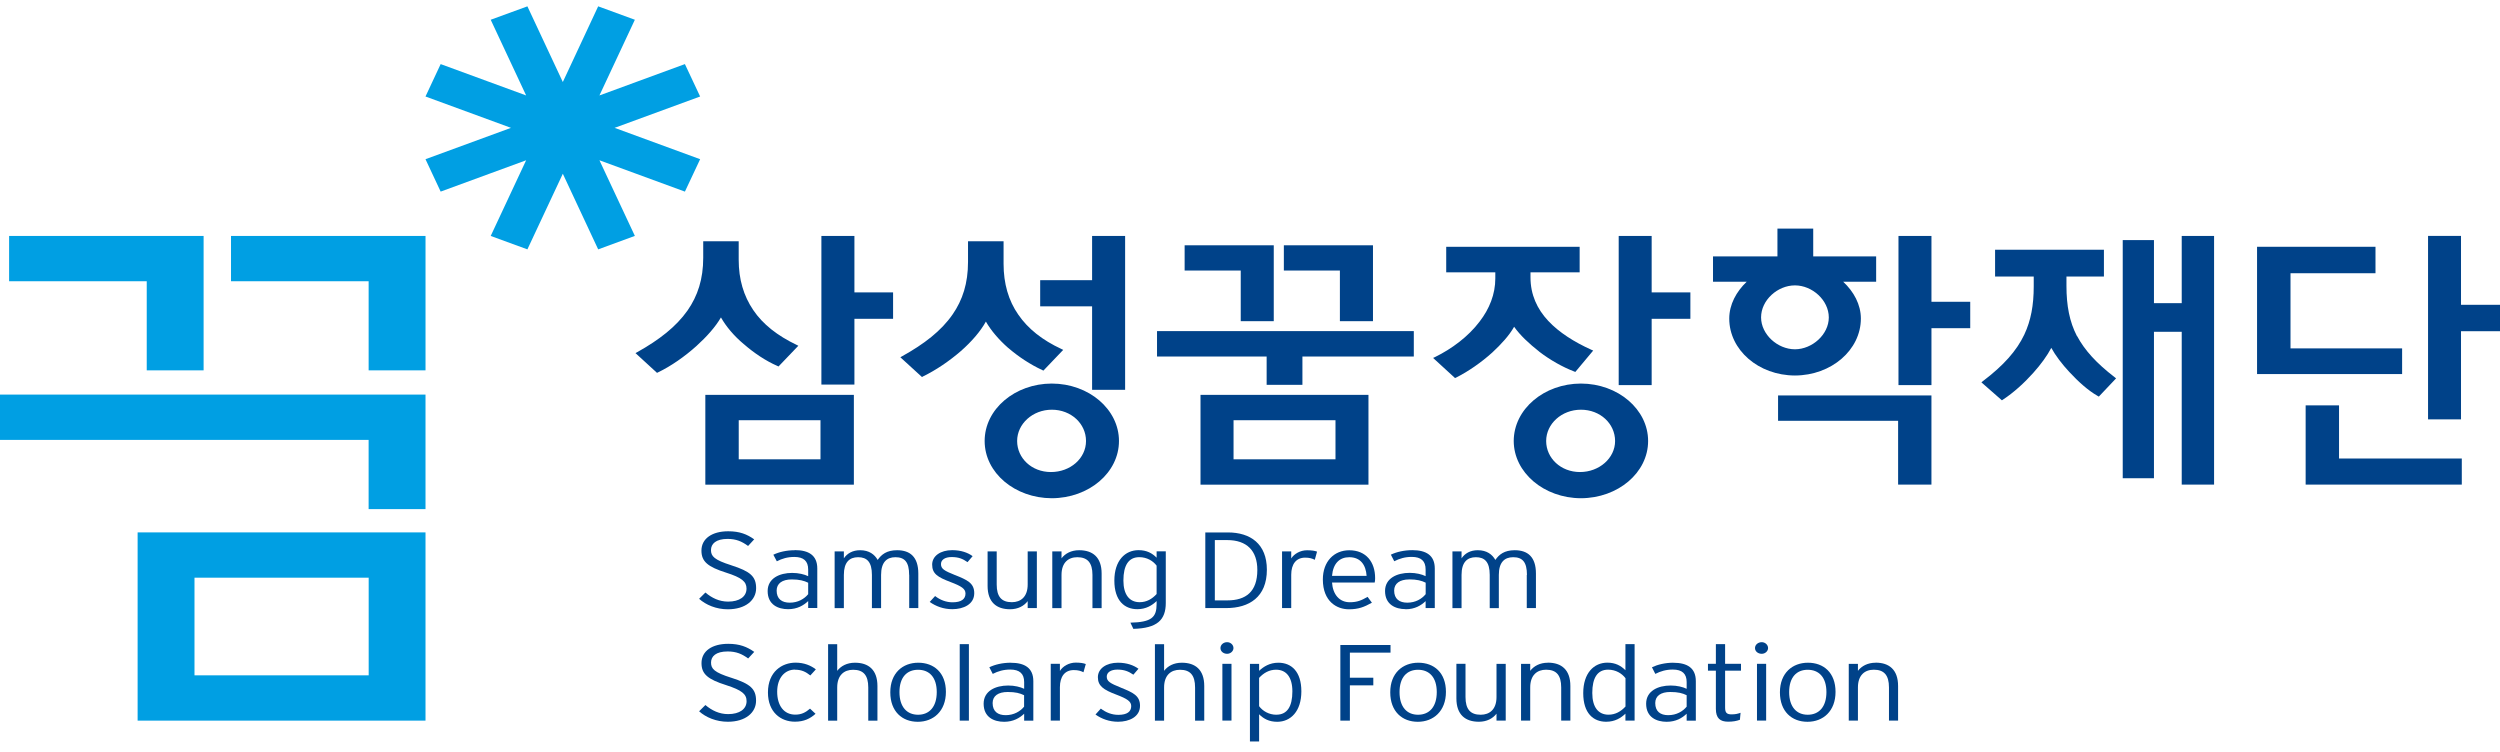
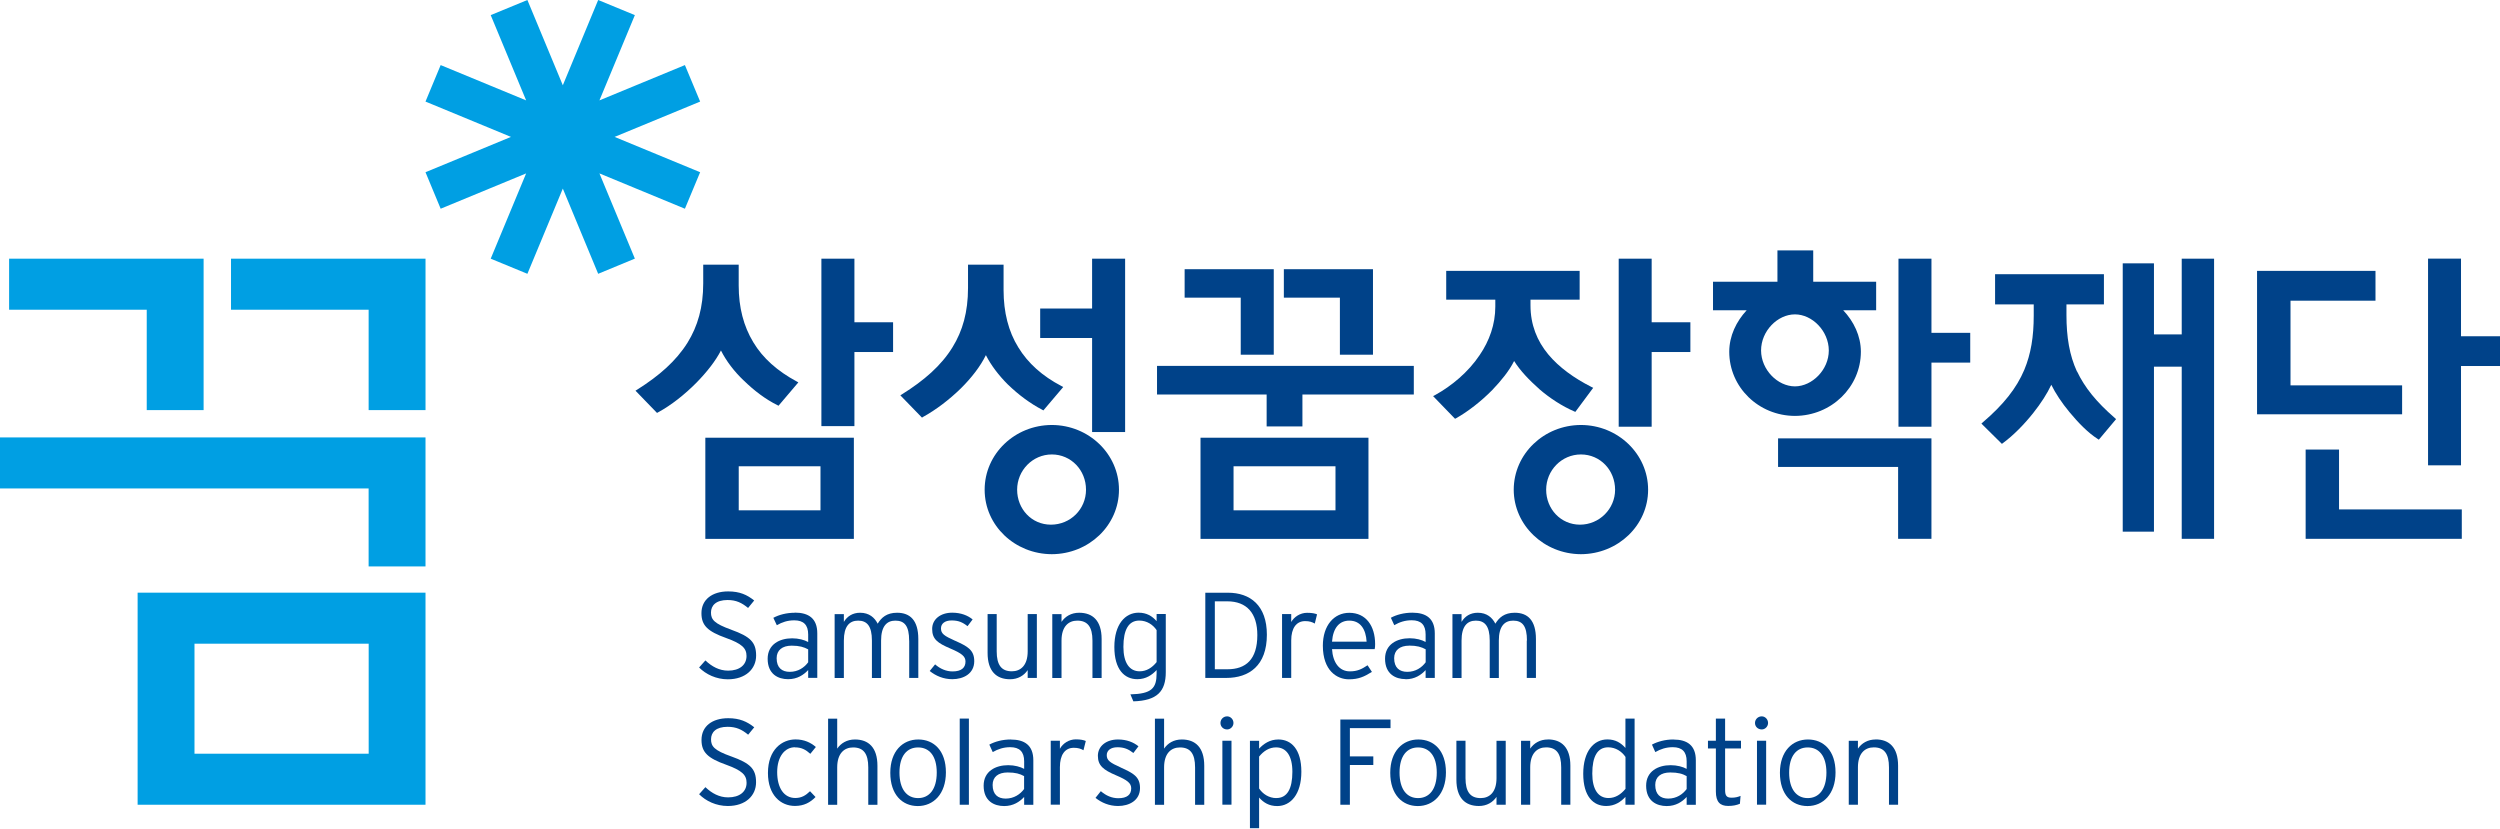
- <svg xmlns="http://www.w3.org/2000/svg" width="163" height="49" viewBox="0 0 163 49" fill="none">
-   <path d="M47.681 36.856C46.567 36.503 46.356 36.268 46.356 35.864C46.356 35.459 46.676 35.137 47.438 35.137C47.997 35.137 48.368 35.3 48.775 35.597L49.173 35.165C48.705 34.833 48.228 34.639 47.477 34.639C46.438 34.639 45.734 35.11 45.734 35.898C45.734 36.611 46.141 36.956 47.345 37.337C48.364 37.662 48.673 37.921 48.673 38.378C48.673 38.9 48.212 39.225 47.474 39.225C46.899 39.225 46.414 38.99 45.992 38.633L45.582 39.042C46.02 39.436 46.696 39.726 47.454 39.726C48.615 39.726 49.299 39.125 49.299 38.353C49.299 37.582 48.919 37.254 47.685 36.859L47.681 36.856Z" fill="#004289" />
-   <path d="M51.825 35.874C51.282 35.874 50.789 35.991 50.422 36.168L50.649 36.597C50.989 36.42 51.348 36.313 51.786 36.313C52.396 36.313 52.693 36.579 52.693 37.133V37.568C52.446 37.447 52.067 37.354 51.649 37.354C50.825 37.354 50.051 37.707 50.051 38.537C50.051 39.429 50.735 39.719 51.383 39.719C51.985 39.719 52.396 39.47 52.693 39.19V39.643H53.287V37.063C53.287 36.206 52.724 35.867 51.825 35.867V35.874ZM52.693 38.741C52.439 39.048 52.032 39.294 51.493 39.294C50.981 39.294 50.637 39.055 50.637 38.506C50.637 38.042 51.004 37.779 51.618 37.779C52.126 37.779 52.419 37.862 52.693 37.994V38.744V38.741Z" fill="#004289" />
-   <path d="M59.28 37.482V39.647H59.874V37.395C59.874 36.316 59.342 35.874 58.49 35.874C57.81 35.874 57.47 36.154 57.224 36.507C57.025 36.154 56.669 35.874 56.079 35.874C55.587 35.874 55.235 36.085 55.02 36.403V35.953H54.418V39.65H55.02V37.485C55.02 36.666 55.375 36.33 55.95 36.33C56.524 36.33 56.849 36.638 56.849 37.485V39.65H57.447V37.485C57.447 36.666 57.81 36.33 58.377 36.33C58.979 36.33 59.276 36.638 59.276 37.485L59.28 37.482Z" fill="#004289" />
-   <path d="M62.27 37.496C61.563 37.212 61.352 37.091 61.352 36.776C61.352 36.507 61.602 36.32 62.044 36.32C62.485 36.32 62.759 36.424 63.083 36.652L63.415 36.261C63.099 36.029 62.653 35.87 62.083 35.87C61.321 35.87 60.777 36.251 60.777 36.811C60.777 37.402 61.125 37.627 61.965 37.945C62.704 38.225 62.95 38.395 62.95 38.699C62.95 39.059 62.681 39.27 62.106 39.27C61.692 39.27 61.301 39.121 60.969 38.862L60.617 39.246C61.016 39.529 61.516 39.719 62.09 39.719C62.813 39.719 63.521 39.405 63.521 38.675C63.521 38.014 63.06 37.81 62.266 37.492L62.27 37.496Z" fill="#004289" />
-   <path d="M67.005 38.111C67.005 38.92 66.548 39.263 65.973 39.263C65.301 39.263 64.985 38.907 64.985 38.111V35.95H64.391V38.201C64.391 39.263 64.973 39.723 65.852 39.723C66.38 39.723 66.767 39.505 67.005 39.194V39.647H67.603V35.95H67.005V38.111Z" fill="#004289" />
-   <path d="M71.826 39.647V37.395C71.826 36.33 71.243 35.874 70.36 35.874C69.837 35.874 69.446 36.092 69.211 36.403V35.953H68.609V39.65H69.211V37.485C69.211 36.676 69.661 36.33 70.239 36.33C70.907 36.33 71.228 36.69 71.228 37.485V39.65H71.826V39.647Z" fill="#004289" />
-   <path d="M73.704 40.601L73.895 41.002C75.447 40.961 76.009 40.425 76.009 39.311V35.946H75.411V36.361C75.118 36.064 74.759 35.87 74.235 35.87C73.36 35.87 72.656 36.545 72.656 37.855C72.656 39.166 73.321 39.719 74.153 39.719C74.72 39.719 75.118 39.47 75.411 39.19V39.38C75.411 40.242 75.095 40.567 73.7 40.598L73.704 40.601ZM74.305 39.263C73.645 39.263 73.246 38.779 73.246 37.849C73.246 36.856 73.586 36.327 74.282 36.327C74.778 36.327 75.181 36.572 75.411 36.88V38.73C75.118 39.055 74.751 39.263 74.305 39.263Z" fill="#004289" />
-   <path d="M82.6 37.146C82.6 35.455 81.521 34.715 80.059 34.715H78.586V39.647H79.95C81.439 39.647 82.6 38.934 82.6 37.146ZM79.207 35.213H80.012C81.294 35.213 81.978 35.905 81.978 37.164C81.978 38.582 81.228 39.145 80.028 39.145H79.207V35.213Z" fill="#004289" />
-   <path d="M84.188 36.406V35.95H83.59V39.647H84.188V37.475C84.188 36.77 84.516 36.358 85.098 36.358C85.376 36.358 85.556 36.413 85.724 36.5L85.872 35.967C85.731 35.912 85.532 35.877 85.219 35.877C84.77 35.877 84.375 36.116 84.188 36.41V36.406Z" fill="#004289" />
-   <path d="M89.447 39.294L89.165 38.914C88.782 39.138 88.497 39.266 88.009 39.266C87.329 39.266 86.903 38.765 86.848 37.98H89.63C89.65 37.893 89.658 37.817 89.658 37.693C89.658 36.638 89.064 35.877 87.973 35.877C86.981 35.877 86.25 36.607 86.25 37.779C86.25 39.235 87.18 39.726 87.946 39.726C88.575 39.726 88.943 39.578 89.447 39.297V39.294ZM87.973 36.33C88.704 36.33 89.056 36.832 89.103 37.548H86.848C86.918 36.721 87.352 36.33 87.973 36.33Z" fill="#004289" />
-   <path d="M91.649 39.723C92.247 39.723 92.657 39.474 92.95 39.194V39.647H93.548V37.067C93.548 36.209 92.986 35.87 92.087 35.87C91.543 35.87 91.051 35.988 90.684 36.164L90.906 36.593C91.25 36.417 91.606 36.31 92.044 36.31C92.657 36.31 92.95 36.576 92.95 37.129V37.565C92.704 37.444 92.329 37.35 91.911 37.35C91.082 37.35 90.305 37.703 90.305 38.533C90.305 39.425 90.993 39.716 91.645 39.716L91.649 39.723ZM91.88 37.776C92.388 37.776 92.685 37.859 92.954 37.99V38.741C92.7 39.048 92.294 39.294 91.755 39.294C91.246 39.294 90.899 39.055 90.899 38.505C90.899 38.042 91.27 37.779 91.88 37.779V37.776Z" fill="#004289" />
-   <path d="M99.545 37.482V39.647H100.143V37.395C100.143 36.316 99.612 35.874 98.76 35.874C98.084 35.874 97.74 36.154 97.497 36.507C97.298 36.154 96.942 35.874 96.352 35.874C95.856 35.874 95.508 36.085 95.293 36.403V35.953H94.699V39.65H95.293V37.485C95.293 36.666 95.653 36.33 96.227 36.33C96.802 36.33 97.13 36.638 97.13 37.485V39.65H97.724V37.485C97.724 36.666 98.088 36.33 98.658 36.33C99.26 36.33 99.557 36.638 99.557 37.485L99.545 37.482Z" fill="#004289" />
-   <path d="M47.681 44.191C46.563 43.838 46.36 43.606 46.36 43.198C46.36 42.79 46.68 42.475 47.442 42.475C48.001 42.475 48.376 42.635 48.779 42.932L49.177 42.503C48.709 42.175 48.228 41.977 47.481 41.977C46.438 41.977 45.738 42.441 45.738 43.236C45.738 43.949 46.145 44.291 47.349 44.672C48.368 45 48.677 45.256 48.677 45.716C48.677 46.235 48.216 46.56 47.474 46.56C46.899 46.56 46.414 46.325 45.992 45.968L45.582 46.376C46.02 46.771 46.696 47.058 47.454 47.058C48.615 47.058 49.295 46.459 49.295 45.685C49.295 44.91 48.916 44.585 47.685 44.191H47.681Z" fill="#004289" />
-   <path d="M51.833 43.665C52.255 43.665 52.532 43.797 52.833 44.039L53.193 43.644C52.865 43.389 52.431 43.205 51.872 43.205C50.996 43.205 50.07 43.783 50.07 45.149C50.07 46.439 50.91 47.054 51.829 47.054C52.415 47.054 52.822 46.857 53.173 46.539L52.814 46.203C52.529 46.449 52.259 46.594 51.852 46.594C51.114 46.594 50.672 46.01 50.672 45.1C50.672 44.191 51.176 43.658 51.829 43.658L51.833 43.665Z" fill="#004289" />
-   <path d="M55.743 43.209C55.219 43.209 54.825 43.426 54.586 43.738V42.002H53.992V46.989H54.586V44.824C54.586 44.014 55.043 43.669 55.622 43.669C56.294 43.669 56.611 44.025 56.611 44.824V46.989H57.209V44.73C57.209 43.669 56.626 43.209 55.743 43.209Z" fill="#004289" />
-   <path d="M59.872 43.209C58.856 43.209 58.047 43.883 58.047 45.138C58.047 46.394 58.825 47.061 59.841 47.061C60.857 47.061 61.673 46.366 61.673 45.111C61.673 43.855 60.888 43.209 59.872 43.209ZM59.86 46.601C59.133 46.601 58.645 46.096 58.645 45.124C58.645 44.153 59.133 43.669 59.86 43.669C60.587 43.669 61.076 44.153 61.076 45.124C61.076 46.096 60.583 46.601 59.86 46.601Z" fill="#004289" />
-   <path d="M63.172 41.998H62.574V46.985H63.172V41.998Z" fill="#004289" />
-   <path d="M65.903 43.209C65.36 43.209 64.868 43.33 64.504 43.506L64.727 43.938C65.071 43.762 65.43 43.655 65.868 43.655C66.478 43.655 66.775 43.925 66.775 44.471V44.91C66.528 44.789 66.153 44.696 65.735 44.696C64.907 44.696 64.133 45.048 64.133 45.882C64.133 46.774 64.817 47.061 65.469 47.061C66.067 47.061 66.478 46.816 66.775 46.535V46.989H67.373V44.412C67.373 43.548 66.806 43.212 65.907 43.212L65.903 43.209ZM66.771 46.075C66.521 46.38 66.106 46.629 65.571 46.629C65.063 46.629 64.719 46.39 64.719 45.84C64.719 45.373 65.086 45.118 65.7 45.118C66.208 45.118 66.501 45.194 66.771 45.329V46.075Z" fill="#004289" />
-   <path d="M69.106 43.745V43.281H68.508V46.982H69.106V44.81C69.106 44.108 69.426 43.689 70.012 43.689C70.294 43.689 70.474 43.745 70.642 43.831L70.794 43.295C70.649 43.24 70.454 43.202 70.141 43.202C69.696 43.202 69.293 43.44 69.11 43.741L69.106 43.745Z" fill="#004289" />
-   <path d="M73.083 44.834C72.375 44.55 72.16 44.422 72.16 44.115C72.16 43.848 72.415 43.658 72.852 43.658C73.29 43.658 73.571 43.766 73.896 43.99L74.228 43.603C73.907 43.371 73.466 43.209 72.891 43.209C72.133 43.209 71.582 43.589 71.582 44.153C71.582 44.717 71.934 44.969 72.77 45.284C73.509 45.564 73.755 45.737 73.755 46.038C73.755 46.401 73.485 46.608 72.915 46.608C72.497 46.608 72.11 46.459 71.774 46.2L71.426 46.587C71.824 46.871 72.325 47.058 72.899 47.058C73.622 47.058 74.329 46.739 74.329 46.017C74.329 45.353 73.868 45.152 73.079 44.834H73.083Z" fill="#004289" />
-   <path d="M77.055 43.209C76.524 43.209 76.137 43.426 75.899 43.738V42.002H75.301V46.989H75.899V44.824C75.899 44.014 76.352 43.669 76.934 43.669C77.603 43.669 77.919 44.025 77.919 44.824V46.989H78.517V44.73C78.517 43.669 77.939 43.209 77.055 43.209Z" fill="#004289" />
-   <path d="M80.293 43.281H79.699V46.982H80.293V43.281Z" fill="#004289" />
-   <path d="M80.008 41.87C79.766 41.87 79.574 42.04 79.574 42.254C79.574 42.469 79.766 42.628 80.008 42.628C80.231 42.628 80.422 42.455 80.422 42.254C80.422 42.04 80.231 41.87 80.008 41.87Z" fill="#004289" />
-   <path d="M83.352 43.209C82.79 43.209 82.391 43.458 82.094 43.738V43.285H81.496V48.344H82.094V46.57C82.387 46.864 82.747 47.061 83.274 47.061C84.146 47.061 84.849 46.383 84.849 45.076C84.849 43.769 84.185 43.209 83.352 43.209ZM83.223 46.601C82.731 46.601 82.325 46.356 82.094 46.044V44.198C82.387 43.876 82.754 43.665 83.2 43.665C83.864 43.665 84.263 44.149 84.263 45.08C84.263 46.072 83.919 46.598 83.227 46.598L83.223 46.601Z" fill="#004289" />
-   <path d="M88.012 42.552H90.662V42.054H87.391V46.985H88.012V44.685H89.54V44.187H88.012V42.552Z" fill="#004289" />
-   <path d="M92.474 43.209C91.457 43.209 90.644 43.883 90.644 45.138C90.644 46.394 91.426 47.061 92.442 47.061C93.458 47.061 94.275 46.366 94.275 45.111C94.275 43.855 93.497 43.209 92.474 43.209ZM92.458 46.601C91.731 46.601 91.25 46.096 91.25 45.124C91.25 44.153 91.735 43.669 92.458 43.669C93.181 43.669 93.677 44.153 93.677 45.124C93.677 46.096 93.185 46.601 92.458 46.601Z" fill="#004289" />
-   <path d="M97.572 45.446C97.572 46.255 97.122 46.601 96.54 46.601C95.871 46.601 95.551 46.245 95.551 45.446V43.281H94.957V45.536C94.957 46.598 95.539 47.058 96.422 47.058C96.942 47.058 97.333 46.843 97.572 46.532V46.985H98.173V43.285H97.572V45.45V45.446Z" fill="#004289" />
-   <path d="M100.923 43.209C100.399 43.209 100.008 43.426 99.77 43.738V43.285H99.172V46.985H99.77V44.82C99.77 44.011 100.223 43.665 100.805 43.665C101.474 43.665 101.79 44.021 101.79 44.82V46.985H102.388V44.727C102.388 43.665 101.806 43.205 100.923 43.205V43.209Z" fill="#004289" />
-   <path d="M105.982 43.703C105.685 43.406 105.329 43.205 104.801 43.205C103.926 43.205 103.227 43.88 103.227 45.194C103.227 46.508 103.887 47.058 104.723 47.058C105.29 47.058 105.685 46.812 105.978 46.532V46.985H106.576V41.998H105.978V43.703H105.982ZM105.982 46.065C105.685 46.387 105.321 46.598 104.876 46.598C104.215 46.598 103.817 46.114 103.817 45.183C103.817 44.187 104.157 43.662 104.852 43.662C105.345 43.662 105.747 43.907 105.982 44.218V46.062V46.065Z" fill="#004289" />
-   <path d="M109.106 43.209C108.567 43.209 108.075 43.33 107.707 43.506L107.926 43.938C108.27 43.762 108.629 43.655 109.067 43.655C109.677 43.655 109.97 43.925 109.97 44.471V44.91C109.724 44.789 109.349 44.696 108.927 44.696C108.102 44.696 107.328 45.048 107.328 45.882C107.328 46.774 108.016 47.061 108.669 47.061C109.267 47.061 109.677 46.816 109.97 46.535V46.989H110.568V44.412C110.568 43.548 110.005 43.212 109.102 43.212L109.106 43.209ZM109.97 46.075C109.716 46.38 109.313 46.629 108.766 46.629C108.262 46.629 107.922 46.39 107.922 45.84C107.922 45.373 108.286 45.118 108.899 45.118C109.407 45.118 109.704 45.194 109.97 45.329V46.075Z" fill="#004289" />
-   <path d="M112.477 41.998H111.875V43.281H111.359V43.727H111.875V46.221C111.875 46.833 112.157 47.054 112.676 47.054C112.989 47.054 113.212 47.013 113.442 46.93L113.485 46.473C113.294 46.542 113.138 46.577 112.895 46.577C112.579 46.577 112.477 46.463 112.477 46.134V43.727H113.513V43.281H112.477V41.998Z" fill="#004289" />
-   <path d="M114.867 41.87C114.621 41.87 114.426 42.04 114.426 42.254C114.426 42.469 114.621 42.628 114.867 42.628C115.09 42.628 115.278 42.455 115.278 42.254C115.278 42.04 115.086 41.87 114.867 41.87Z" fill="#004289" />
-   <path d="M115.153 43.281H114.555V46.982H115.153V43.281Z" fill="#004289" />
-   <path d="M117.88 43.209C116.864 43.209 116.051 43.883 116.051 45.138C116.051 46.394 116.828 47.061 117.848 47.061C118.868 47.061 119.677 46.366 119.677 45.111C119.677 43.855 118.896 43.209 117.88 43.209ZM117.864 46.601C117.141 46.601 116.653 46.096 116.653 45.124C116.653 44.153 117.141 43.669 117.864 43.669C118.587 43.669 119.083 44.153 119.083 45.124C119.083 46.096 118.591 46.601 117.864 46.601Z" fill="#004289" />
-   <path d="M122.294 43.209C121.77 43.209 121.379 43.426 121.137 43.738V43.285H120.539V46.985H121.137V44.82C121.137 44.011 121.59 43.665 122.173 43.665C122.841 43.665 123.161 44.021 123.161 44.82V46.985H123.755V44.727C123.755 43.665 123.173 43.205 122.294 43.205V43.209Z" fill="#004289" />
-   <path d="M68.576 25.008C66.177 25.012 64.199 26.672 64.199 28.753C64.199 30.835 66.177 32.478 68.576 32.485C70.999 32.478 72.957 30.815 72.957 28.753C72.957 26.692 70.999 25.012 68.576 25.008ZM68.518 30.777C67.263 30.777 66.317 29.87 66.317 28.753C66.317 27.637 67.329 26.713 68.58 26.713C69.831 26.713 70.808 27.619 70.808 28.753C70.808 29.888 69.784 30.777 68.522 30.777H68.518Z" fill="#004289" />
-   <path d="M48.492 22.432C49.16 23.016 49.926 23.528 50.68 23.857L50.758 23.895L52.052 22.543L51.927 22.48C50.7 21.892 49.738 21.149 49.109 20.212C48.484 19.288 48.163 18.216 48.163 16.933V15.73H45.85V16.805C45.85 18.196 45.494 19.288 44.826 20.246C44.079 21.308 42.973 22.162 41.559 22.954L41.434 23.023L42.837 24.31L42.915 24.272C43.751 23.87 44.638 23.252 45.408 22.56C46.076 21.955 46.655 21.308 47.006 20.696C47.346 21.298 47.866 21.91 48.492 22.435V22.432Z" fill="#004289" />
-   <path d="M45.988 31.6H55.672V25.745H45.988V31.6ZM48.165 27.398H53.496V29.947H48.165V27.398Z" fill="#004289" />
-   <path d="M78.273 31.6H89.224V25.745H78.273V31.6ZM80.427 27.398H87.074V29.947H80.427V27.398Z" fill="#004289" />
-   <path d="M55.708 15.384H53.555V25.074H55.708V20.786H58.229V19.064H55.708V15.384Z" fill="#004289" />
-   <path d="M100.355 22.926C101.062 23.469 101.871 23.926 102.633 24.22L102.711 24.251L103.876 22.857L103.751 22.802C102.641 22.3 101.652 21.678 100.941 20.917C100.218 20.143 99.788 19.209 99.788 18.085V17.756H102.993V16.09H94.293V17.756H97.494V18.157C97.494 19.181 97.111 20.136 96.474 20.962C95.728 21.955 94.637 22.753 93.578 23.272L93.438 23.338L94.868 24.649L94.946 24.614C95.716 24.227 96.568 23.642 97.295 22.985C97.877 22.446 98.401 21.875 98.721 21.305C99.108 21.858 99.702 22.411 100.359 22.926H100.355Z" fill="#004289" />
-   <path d="M115.93 27.436H123.757V31.596H125.93V25.783H115.93V27.436Z" fill="#004289" />
-   <path d="M121.329 20.772C121.329 19.855 120.864 19.012 120.176 18.369H122.325V16.719H118.222V14.903H115.889V16.719H111.688V18.369H113.884C113.212 19.012 112.747 19.849 112.747 20.772C112.747 22.816 114.65 24.476 117.03 24.483C119.41 24.476 121.325 22.816 121.329 20.772ZM114.822 20.696C114.822 19.565 115.9 18.607 117.03 18.607C118.159 18.607 119.234 19.569 119.238 20.696C119.238 21.809 118.159 22.771 117.03 22.774C115.896 22.771 114.826 21.809 114.822 20.696Z" fill="#004289" />
-   <path d="M125.931 15.384H123.781V25.109H125.931V21.398H128.459V19.676H125.931V15.384Z" fill="#004289" />
-   <path d="M107.688 15.384H105.539V25.109H107.688V20.786H110.213V19.064H107.688V15.384Z" fill="#004289" />
-   <path d="M71.205 18.268H67.82V19.973H71.205V25.416H73.358V15.384H71.205V18.268Z" fill="#004289" />
-   <path d="M65.738 22.684C66.41 23.265 67.195 23.777 67.946 24.123L68.028 24.165L69.321 22.812L69.196 22.75C67.969 22.18 67.027 21.439 66.394 20.516C65.753 19.6 65.433 18.486 65.433 17.203V15.73H63.115V17.079C63.115 18.469 62.764 19.558 62.111 20.499C61.368 21.578 60.239 22.439 58.824 23.224L58.703 23.293L60.114 24.583L60.184 24.541C61.017 24.137 61.884 23.552 62.654 22.885C63.35 22.273 63.928 21.605 64.28 20.966C64.612 21.55 65.12 22.145 65.738 22.688V22.684Z" fill="#004289" />
-   <path d="M103.076 25.008C100.677 25.012 98.699 26.672 98.695 28.753C98.699 30.815 100.673 32.478 103.076 32.485C105.495 32.478 107.457 30.815 107.457 28.753C107.457 26.692 105.495 25.012 103.076 25.008ZM103.014 30.777C101.763 30.777 100.81 29.87 100.81 28.753C100.81 27.637 101.818 26.713 103.076 26.713C104.335 26.713 105.3 27.619 105.304 28.753C105.304 29.867 104.276 30.777 103.014 30.777Z" fill="#004289" />
-   <path d="M80.896 20.941H83.049V15.993H77.238V17.639H80.896V20.941Z" fill="#004289" />
-   <path d="M87.361 20.941H89.518V15.993H83.707V17.639H87.361V20.941Z" fill="#004289" />
-   <path d="M142.248 19.766H140.438V15.654H138.402V31.181H140.438V21.633H142.248V31.596H144.358V15.384H142.248V19.766Z" fill="#004289" />
-   <path d="M135.417 21.913C134.932 20.976 134.733 19.928 134.733 18.642V18.03H137.176V16.283H130.079V18.03H132.599V18.676C132.599 19.894 132.419 20.89 131.986 21.813C131.482 22.875 130.633 23.829 129.281 24.853L129.188 24.929L130.524 26.101L130.606 26.046C131.278 25.607 131.982 24.97 132.568 24.313C133.064 23.76 133.482 23.186 133.744 22.681C134.014 23.172 134.436 23.736 134.928 24.261C135.499 24.877 136.144 25.461 136.761 25.811L136.843 25.859L137.969 24.669L137.879 24.597C136.667 23.663 135.917 22.83 135.425 21.91L135.417 21.913Z" fill="#004289" />
-   <path d="M75.438 23.245H82.585V25.091H84.918V23.245H92.18V21.588H75.438V23.245Z" fill="#004289" />
-   <path d="M156.618 22.715H149.341V17.815H154.882V16.09H147.16V24.389H156.618V22.715Z" fill="#004289" />
-   <path d="M152.505 26.43H150.328V31.596H160.509V29.895H152.505V26.43Z" fill="#004289" />
-   <path d="M160.458 19.873V15.381H158.309V27.343H160.458V21.595H163.002V19.873H160.458Z" fill="#004289" />
-   <path d="M45.649 10.38L40.072 8.336L45.649 6.292L44.656 4.179L39.083 6.223L41.393 1.288L39.001 0.413L36.696 5.348L34.386 0.413L31.994 1.288L34.304 6.223L28.731 4.179L27.742 6.292L33.315 8.336L27.742 10.38L28.731 12.493L34.304 10.449L31.994 15.384L34.386 16.259L36.696 11.328L39.001 16.259L41.393 15.381L39.083 10.449L44.656 12.493L45.649 10.38Z" fill="#009FE3" />
-   <path d="M9.567 24.147H13.275V15.384H0.594V18.337H9.567V24.147Z" fill="#009FE3" />
-   <path d="M24.035 24.147H27.744V15.384H15.062V18.337H24.035V24.147Z" fill="#009FE3" />
-   <path d="M0 28.681H24.034V33.194H27.743V25.727H0V28.681Z" fill="#009FE3" />
-   <path d="M8.973 46.985H27.743V34.712H8.973V46.985ZM12.681 37.665H24.038V44.032H12.681V37.665Z" fill="#009FE3" />
+ <svg xmlns="http://www.w3.org/2000/svg" width="163" height="54" viewBox="0 0 163 54" fill="none">
+   <path d="M47.681 41.057C46.567 40.66 46.356 40.395 46.356 39.939C46.356 39.483 46.676 39.121 47.438 39.121C47.997 39.121 48.368 39.304 48.775 39.639L49.173 39.152C48.705 38.778 48.228 38.56 47.477 38.56C46.438 38.56 45.734 39.09 45.734 39.978C45.734 40.781 46.141 41.17 47.345 41.599C48.364 41.965 48.673 42.257 48.673 42.771C48.673 43.36 48.212 43.726 47.474 43.726C46.899 43.726 46.414 43.461 45.992 43.06L45.582 43.52C46.02 43.964 46.696 44.291 47.454 44.291C48.615 44.291 49.299 43.613 49.299 42.744C49.299 41.875 48.919 41.505 47.685 41.061L47.681 41.057Z" fill="#004289" />
+   <path d="M51.825 39.951C51.282 39.951 50.789 40.083 50.422 40.282L50.649 40.765C50.989 40.566 51.348 40.446 51.786 40.446C52.396 40.446 52.693 40.745 52.693 41.369V41.86C52.446 41.723 52.067 41.618 51.649 41.618C50.825 41.618 50.051 42.016 50.051 42.951C50.051 43.956 50.735 44.283 51.383 44.283C51.985 44.283 52.396 44.003 52.693 43.687V44.197H53.287V41.291C53.287 40.325 52.724 39.943 51.825 39.943V39.951ZM52.693 43.181C52.439 43.527 52.032 43.804 51.493 43.804C50.981 43.804 50.637 43.535 50.637 42.916C50.637 42.394 51.004 42.097 51.618 42.097C52.126 42.097 52.419 42.191 52.693 42.339V43.184V43.181Z" fill="#004289" />
+   <path d="M59.28 41.762V44.201H59.874V41.665C59.874 40.449 59.342 39.951 58.49 39.951C57.81 39.951 57.47 40.266 57.224 40.664C57.025 40.266 56.669 39.951 56.079 39.951C55.587 39.951 55.235 40.188 55.02 40.547V40.04H54.418V44.205H55.02V41.766C55.02 40.843 55.375 40.465 55.95 40.465C56.524 40.465 56.849 40.812 56.849 41.766V44.205H57.447V41.766C57.447 40.843 57.81 40.465 58.377 40.465C58.979 40.465 59.276 40.812 59.276 41.766L59.28 41.762Z" fill="#004289" />
+   <path d="M62.27 41.778C61.563 41.458 61.352 41.322 61.352 40.968C61.352 40.664 61.602 40.453 62.044 40.453C62.485 40.453 62.759 40.57 63.083 40.827L63.415 40.387C63.099 40.126 62.653 39.947 62.083 39.947C61.321 39.947 60.777 40.375 60.777 41.007C60.777 41.673 61.125 41.926 61.965 42.284C62.704 42.6 62.95 42.791 62.95 43.134C62.95 43.539 62.681 43.777 62.106 43.777C61.692 43.777 61.301 43.609 60.969 43.317L60.617 43.749C61.016 44.069 61.516 44.283 62.09 44.283C62.813 44.283 63.521 43.928 63.521 43.106C63.521 42.362 63.06 42.132 62.266 41.774L62.27 41.778Z" fill="#004289" />
+   <path d="M67.005 42.471C67.005 43.383 66.548 43.769 65.973 43.769C65.301 43.769 64.985 43.367 64.985 42.471V40.036H64.391V42.573C64.391 43.769 64.973 44.287 65.852 44.287C66.38 44.287 66.767 44.042 67.005 43.691V44.201H67.603V40.036H67.005V42.471Z" fill="#004289" />
+   <path d="M71.826 44.201V41.665C71.826 40.465 71.243 39.951 70.36 39.951C69.837 39.951 69.446 40.196 69.211 40.547V40.04H68.609V44.205H69.211V41.766C69.211 40.855 69.661 40.465 70.239 40.465C70.907 40.465 71.228 40.87 71.228 41.766V44.205H71.826V44.201Z" fill="#004289" />
+   <path d="M73.704 45.277L73.895 45.728C75.447 45.682 76.009 45.078 76.009 43.823V40.032H75.411V40.5C75.118 40.165 74.759 39.947 74.235 39.947C73.36 39.947 72.656 40.706 72.656 42.183C72.656 43.66 73.321 44.283 74.153 44.283C74.72 44.283 75.118 44.003 75.411 43.687V43.901C75.411 44.871 75.095 45.238 73.7 45.273L73.704 45.277ZM74.305 43.769C73.645 43.769 73.246 43.223 73.246 42.175C73.246 41.057 73.586 40.461 74.282 40.461C74.778 40.461 75.181 40.738 75.411 41.084V43.169C75.118 43.535 74.751 43.769 74.305 43.769Z" fill="#004289" />
+   <path d="M82.6 41.384C82.6 39.479 81.521 38.645 80.059 38.645H78.586V44.201H79.95C81.439 44.201 82.6 43.399 82.6 41.384ZM79.207 39.206H80.012C81.294 39.206 81.978 39.986 81.978 41.404C81.978 43.001 81.228 43.636 80.028 43.636H79.207V39.206Z" fill="#004289" />
+   <path d="M84.188 40.551V40.036H83.59V44.201H84.188V41.755C84.188 40.96 84.516 40.496 85.098 40.496C85.376 40.496 85.556 40.559 85.724 40.656L85.872 40.056C85.731 39.993 85.532 39.955 85.219 39.955C84.77 39.955 84.375 40.223 84.188 40.555V40.551Z" fill="#004289" />
+   <path d="M89.447 43.804L89.165 43.375C88.782 43.629 88.497 43.773 88.009 43.773C87.329 43.773 86.903 43.208 86.848 42.323H89.63C89.65 42.226 89.658 42.14 89.658 42C89.658 40.812 89.064 39.955 87.973 39.955C86.981 39.955 86.25 40.777 86.25 42.097C86.25 43.738 87.18 44.291 87.946 44.291C88.575 44.291 88.943 44.123 89.447 43.808V43.804ZM87.973 40.465C88.704 40.465 89.056 41.03 89.103 41.836H86.848C86.918 40.905 87.352 40.465 87.973 40.465Z" fill="#004289" />
+   <path d="M91.649 44.287C92.247 44.287 92.657 44.007 92.95 43.691V44.201H93.548V41.295C93.548 40.328 92.986 39.947 92.087 39.947C91.543 39.947 91.051 40.079 90.684 40.278L90.906 40.761C91.25 40.562 91.606 40.441 92.044 40.441C92.657 40.441 92.95 40.742 92.95 41.365V41.856C92.704 41.719 92.329 41.614 91.911 41.614C91.082 41.614 90.305 42.012 90.305 42.947C90.305 43.952 90.993 44.279 91.645 44.279L91.649 44.287ZM91.88 42.093C92.388 42.093 92.685 42.187 92.954 42.335V43.181C92.7 43.527 92.294 43.804 91.755 43.804C91.246 43.804 90.899 43.535 90.899 42.916C90.899 42.394 91.27 42.097 91.88 42.097V42.093Z" fill="#004289" />
+   <path d="M99.545 41.762V44.201H100.143V41.665C100.143 40.449 99.612 39.951 98.76 39.951C98.084 39.951 97.74 40.266 97.497 40.664C97.298 40.266 96.942 39.951 96.352 39.951C95.856 39.951 95.508 40.188 95.293 40.547V40.04H94.699V44.205H95.293V41.766C95.293 40.843 95.653 40.465 96.227 40.465C96.802 40.465 97.13 40.812 97.13 41.766V44.205H97.724V41.766C97.724 40.843 98.088 40.465 98.658 40.465C99.26 40.465 99.557 40.812 99.557 41.766L99.545 41.762Z" fill="#004289" />
+   <path d="M47.681 49.321C46.563 48.923 46.36 48.662 46.36 48.203C46.36 47.743 46.68 47.388 47.442 47.388C48.001 47.388 48.376 47.568 48.779 47.903L49.177 47.419C48.709 47.049 48.228 46.827 47.481 46.827C46.438 46.827 45.738 47.349 45.738 48.245C45.738 49.048 46.145 49.434 47.349 49.862C48.368 50.232 48.677 50.521 48.677 51.039C48.677 51.623 48.216 51.989 47.474 51.989C46.899 51.989 46.414 51.725 45.992 51.323L45.582 51.783C46.02 52.227 46.696 52.551 47.454 52.551C48.615 52.551 49.295 51.877 49.295 51.004C49.295 50.131 48.916 49.765 47.685 49.321H47.681Z" fill="#004289" />
+   <path d="M51.833 48.728C52.255 48.728 52.532 48.877 52.833 49.149L53.193 48.705C52.865 48.417 52.431 48.21 51.872 48.21C50.996 48.21 50.07 48.861 50.07 50.4C50.07 51.853 50.91 52.547 51.829 52.547C52.415 52.547 52.822 52.325 53.173 51.966L52.814 51.588C52.529 51.865 52.259 52.029 51.852 52.029C51.114 52.029 50.672 51.37 50.672 50.345C50.672 49.321 51.176 48.721 51.829 48.721L51.833 48.728Z" fill="#004289" />
+   <path d="M55.743 48.214C55.219 48.214 54.825 48.46 54.586 48.81V46.855H53.992V52.473H54.586V50.034C54.586 49.122 55.043 48.733 55.622 48.733C56.294 48.733 56.611 49.134 56.611 50.034V52.473H57.209V49.929C57.209 48.733 56.626 48.214 55.743 48.214Z" fill="#004289" />
+   <path d="M59.872 48.214C58.856 48.214 58.047 48.974 58.047 50.388C58.047 51.803 58.825 52.555 59.841 52.555C60.857 52.555 61.673 51.771 61.673 50.357C61.673 48.943 60.888 48.214 59.872 48.214ZM59.86 52.036C59.133 52.036 58.645 51.468 58.645 50.373C58.645 49.278 59.133 48.733 59.86 48.733C60.587 48.733 61.076 49.278 61.076 50.373C61.076 51.468 60.583 52.036 59.86 52.036Z" fill="#004289" />
+   <path d="M63.172 46.851H62.574V52.469H63.172V46.851Z" fill="#004289" />
+   <path d="M65.903 48.214C65.36 48.214 64.868 48.351 64.504 48.549L64.727 49.036C65.071 48.838 65.43 48.717 65.868 48.717C66.478 48.717 66.775 49.021 66.775 49.636V50.131C66.528 49.995 66.153 49.89 65.735 49.89C64.907 49.89 64.133 50.287 64.133 51.226C64.133 52.231 64.817 52.555 65.469 52.555C66.067 52.555 66.478 52.278 66.775 51.962V52.473H67.373V49.57C67.373 48.596 66.806 48.218 65.907 48.218L65.903 48.214ZM66.771 51.444C66.521 51.787 66.106 52.068 65.571 52.068C65.063 52.068 64.719 51.799 64.719 51.179C64.719 50.653 65.086 50.365 65.7 50.365C66.208 50.365 66.501 50.451 66.771 50.603V51.444Z" fill="#004289" />
+   <path d="M69.106 48.818V48.296H68.508V52.465H69.106V50.018C69.106 49.227 69.426 48.756 70.012 48.756C70.294 48.756 70.474 48.818 70.642 48.916L70.794 48.312C70.649 48.249 70.454 48.206 70.141 48.206C69.696 48.206 69.293 48.475 69.11 48.814L69.106 48.818Z" fill="#004289" />
+   <path d="M73.083 50.045C72.375 49.726 72.16 49.582 72.16 49.235C72.16 48.935 72.415 48.721 72.852 48.721C73.29 48.721 73.571 48.842 73.896 49.095L74.228 48.658C73.907 48.397 73.466 48.214 72.891 48.214C72.133 48.214 71.582 48.643 71.582 49.278C71.582 49.913 71.934 50.197 72.77 50.552C73.509 50.867 73.755 51.062 73.755 51.401C73.755 51.81 73.485 52.044 72.915 52.044C72.497 52.044 72.11 51.877 71.774 51.584L71.426 52.021C71.824 52.34 72.325 52.551 72.899 52.551C73.622 52.551 74.329 52.192 74.329 51.378C74.329 50.63 73.868 50.404 73.079 50.045H73.083Z" fill="#004289" />
+   <path d="M77.055 48.214C76.524 48.214 76.137 48.46 75.899 48.81V46.855H75.301V52.473H75.899V50.034C75.899 49.122 76.352 48.733 76.934 48.733C77.603 48.733 77.919 49.134 77.919 50.034V52.473H78.517V49.929C78.517 48.733 77.939 48.214 77.055 48.214Z" fill="#004289" />
+   <path d="M80.293 48.296H79.699V52.465H80.293V48.296Z" fill="#004289" />
+   <path d="M80.008 46.706C79.766 46.706 79.574 46.897 79.574 47.139C79.574 47.38 79.766 47.56 80.008 47.56C80.231 47.56 80.422 47.365 80.422 47.139C80.422 46.897 80.231 46.706 80.008 46.706Z" fill="#004289" />
+   <path d="M83.352 48.214C82.79 48.214 82.391 48.495 82.094 48.81V48.3H81.496V54H82.094V52.001C82.387 52.333 82.747 52.555 83.274 52.555C84.146 52.555 84.849 51.791 84.849 50.318C84.849 48.846 84.185 48.214 83.352 48.214ZM83.223 52.036C82.731 52.036 82.325 51.76 82.094 51.409V49.329C82.387 48.966 82.754 48.729 83.2 48.729C83.864 48.729 84.263 49.274 84.263 50.322C84.263 51.44 83.919 52.032 83.227 52.032L83.223 52.036Z" fill="#004289" />
+   <path d="M88.012 47.474H90.662V46.913H87.391V52.469H88.012V49.878H89.54V49.317H88.012V47.474Z" fill="#004289" />
+   <path d="M92.474 48.214C91.457 48.214 90.644 48.974 90.644 50.388C90.644 51.803 91.426 52.555 92.442 52.555C93.458 52.555 94.275 51.771 94.275 50.357C94.275 48.943 93.497 48.214 92.474 48.214ZM92.458 52.036C91.731 52.036 91.25 51.468 91.25 50.373C91.25 49.278 91.735 48.733 92.458 48.733C93.181 48.733 93.677 49.278 93.677 50.373C93.677 51.468 93.185 52.036 92.458 52.036Z" fill="#004289" />
+   <path d="M97.572 50.735C97.572 51.647 97.122 52.036 96.54 52.036C95.871 52.036 95.551 51.635 95.551 50.735V48.296H94.957V50.836C94.957 52.032 95.539 52.551 96.422 52.551C96.942 52.551 97.333 52.309 97.572 51.958V52.469H98.173V48.3H97.572V50.739V50.735Z" fill="#004289" />
+   <path d="M100.923 48.214C100.399 48.214 100.008 48.46 99.77 48.81V48.3H99.172V52.469H99.77V50.03C99.77 49.118 100.223 48.728 100.805 48.728C101.474 48.728 101.79 49.13 101.79 50.03V52.469H102.388V49.925C102.388 48.728 101.806 48.21 100.923 48.21V48.214Z" fill="#004289" />
+   <path d="M105.982 48.771C105.685 48.436 105.329 48.21 104.801 48.21C103.926 48.21 103.227 48.97 103.227 50.451C103.227 51.931 103.887 52.551 104.723 52.551C105.29 52.551 105.685 52.274 105.978 51.958V52.469H106.576V46.851H105.978V48.771H105.982ZM105.982 51.432C105.685 51.795 105.321 52.032 104.876 52.032C104.215 52.032 103.817 51.487 103.817 50.439C103.817 49.317 104.157 48.725 104.852 48.725C105.345 48.725 105.747 49.001 105.982 49.352V51.428V51.432Z" fill="#004289" />
+   <path d="M109.106 48.214C108.567 48.214 108.075 48.351 107.707 48.549L107.926 49.036C108.27 48.838 108.629 48.717 109.067 48.717C109.677 48.717 109.97 49.021 109.97 49.636V50.131C109.724 49.995 109.349 49.89 108.927 49.89C108.102 49.89 107.328 50.287 107.328 51.226C107.328 52.231 108.016 52.555 108.669 52.555C109.267 52.555 109.677 52.278 109.97 51.962V52.473H110.568V49.57C110.568 48.596 110.005 48.218 109.102 48.218L109.106 48.214ZM109.97 51.444C109.716 51.787 109.313 52.068 108.766 52.068C108.262 52.068 107.922 51.799 107.922 51.179C107.922 50.653 108.286 50.365 108.899 50.365C109.407 50.365 109.704 50.451 109.97 50.603V51.444Z" fill="#004289" />
+   <path d="M112.477 46.851H111.875V48.296H111.359V48.799H111.875V51.608C111.875 52.297 112.157 52.547 112.676 52.547C112.989 52.547 113.212 52.5 113.442 52.406L113.485 51.892C113.294 51.97 113.138 52.009 112.895 52.009C112.579 52.009 112.477 51.88 112.477 51.51V48.799H113.513V48.296H112.477V46.851Z" fill="#004289" />
+   <path d="M114.867 46.706C114.621 46.706 114.426 46.897 114.426 47.139C114.426 47.38 114.621 47.56 114.867 47.56C115.09 47.56 115.278 47.365 115.278 47.139C115.278 46.897 115.086 46.706 114.867 46.706Z" fill="#004289" />
+   <path d="M115.153 48.296H114.555V52.465H115.153V48.296Z" fill="#004289" />
+   <path d="M117.88 48.214C116.864 48.214 116.051 48.974 116.051 50.388C116.051 51.803 116.828 52.555 117.848 52.555C118.868 52.555 119.677 51.771 119.677 50.357C119.677 48.943 118.896 48.214 117.88 48.214ZM117.864 52.036C117.141 52.036 116.653 51.468 116.653 50.373C116.653 49.278 117.141 48.733 117.864 48.733C118.587 48.733 119.083 49.278 119.083 50.373C119.083 51.468 118.591 52.036 117.864 52.036Z" fill="#004289" />
+   <path d="M122.294 48.214C121.77 48.214 121.379 48.46 121.137 48.81V48.3H120.539V52.469H121.137V50.03C121.137 49.118 121.59 48.728 122.173 48.728C122.841 48.728 123.161 49.13 123.161 50.03V52.469H123.755V49.925C123.755 48.728 123.173 48.21 122.294 48.21V48.214Z" fill="#004289" />
+   <path d="M68.576 27.709C66.177 27.713 64.199 29.583 64.199 31.929C64.199 34.274 66.177 36.125 68.576 36.133C70.999 36.125 72.957 34.251 72.957 31.929C72.957 29.607 70.999 27.713 68.576 27.709ZM68.518 34.208C67.263 34.208 66.317 33.187 66.317 31.929C66.317 30.67 67.329 29.63 68.58 29.63C69.831 29.63 70.808 30.651 70.808 31.929C70.808 33.207 69.784 34.208 68.522 34.208H68.518Z" fill="#004289" />
+   <path d="M48.492 24.807C49.16 25.465 49.926 26.042 50.68 26.412L50.758 26.455L52.052 24.931L51.927 24.861C50.7 24.199 49.738 23.361 49.109 22.305C48.484 21.265 48.163 20.057 48.163 18.612V17.256H45.85V18.468C45.85 20.034 45.494 21.265 44.826 22.344C44.079 23.54 42.973 24.503 41.559 25.395L41.434 25.473L42.837 26.922L42.915 26.879C43.751 26.427 44.638 25.73 45.408 24.951C46.076 24.269 46.655 23.54 47.006 22.851C47.346 23.529 47.866 24.218 48.492 24.811V24.807Z" fill="#004289" />
+   <path d="M45.988 35.135H55.672V28.539H45.988V35.135ZM48.165 30.401H53.496V33.273H48.165V30.401Z" fill="#004289" />
+   <path d="M78.273 35.135H89.224V28.539H78.273V35.135ZM80.427 30.401H87.074V33.273H80.427V30.401Z" fill="#004289" />
+   <path d="M55.708 16.866H53.555V27.783H55.708V22.952H58.229V21.012H55.708V16.866Z" fill="#004289" />
+   <path d="M100.355 25.364C101.062 25.975 101.871 26.49 102.633 26.821L102.711 26.856L103.876 25.286L103.751 25.224C102.641 24.659 101.652 23.957 100.941 23.1C100.218 22.227 99.788 21.175 99.788 19.909V19.539H102.993V17.661H94.293V19.539H97.494V19.991C97.494 21.144 97.111 22.22 96.474 23.151C95.728 24.269 94.637 25.169 93.578 25.753L93.438 25.827L94.868 27.304L94.946 27.265C95.716 26.829 96.568 26.17 97.295 25.43C97.877 24.822 98.401 24.179 98.721 23.537C99.108 24.16 99.702 24.783 100.359 25.364H100.355Z" fill="#004289" />
+   <path d="M115.93 30.444H123.757V35.131H125.93V28.582H115.93V30.444Z" fill="#004289" />
+   <path d="M121.329 22.936C121.329 21.904 120.864 20.953 120.176 20.229H122.325V18.37H118.222V16.325H115.889V18.37H111.688V20.229H113.884C113.212 20.953 112.747 21.896 112.747 22.936C112.747 25.239 114.65 27.109 117.03 27.117C119.41 27.109 121.325 25.239 121.329 22.936ZM114.822 22.851C114.822 21.577 115.9 20.497 117.03 20.497C118.159 20.497 119.234 21.581 119.238 22.851C119.238 24.105 118.159 25.188 117.03 25.192C115.896 25.188 114.826 24.105 114.822 22.851Z" fill="#004289" />
+   <path d="M125.931 16.866H123.781V27.822H125.931V23.642H128.459V21.701H125.931V16.866Z" fill="#004289" />
+   <path d="M107.688 16.866H105.539V27.822H107.688V22.952H110.213V21.012H107.688V16.866Z" fill="#004289" />
+   <path d="M71.205 20.116H67.82V22.037H71.205V28.169H73.358V16.866H71.205V20.116Z" fill="#004289" />
+   <path d="M65.738 25.091C66.41 25.745 67.195 26.322 67.946 26.712L68.028 26.759L69.321 25.235L69.196 25.165C67.969 24.522 67.027 23.688 66.394 22.648C65.753 21.616 65.433 20.361 65.433 18.916V17.256H63.115V18.775C63.115 20.342 62.764 21.569 62.111 22.629C61.368 23.844 60.239 24.814 58.824 25.699L58.703 25.777L60.114 27.23L60.184 27.183C61.017 26.727 61.884 26.069 62.654 25.317C63.35 24.627 63.928 23.875 64.28 23.155C64.612 23.813 65.12 24.483 65.738 25.095V25.091Z" fill="#004289" />
+   <path d="M103.076 27.709C100.677 27.713 98.699 29.583 98.695 31.929C98.699 34.251 100.673 36.125 103.076 36.133C105.495 36.125 107.457 34.251 107.457 31.929C107.457 29.607 105.495 27.713 103.076 27.709ZM103.014 34.208C101.763 34.208 100.81 33.187 100.81 31.929C100.81 30.67 101.818 29.63 103.076 29.63C104.335 29.63 105.3 30.651 105.304 31.929C105.304 33.183 104.276 34.208 103.014 34.208Z" fill="#004289" />
+   <path d="M80.896 23.127H83.049V17.552H77.238V19.407H80.896V23.127Z" fill="#004289" />
+   <path d="M87.361 23.127H89.518V17.552H83.707V19.407H87.361V23.127Z" fill="#004289" />
+   <path d="M142.248 21.803H140.438V17.17H138.402V34.664H140.438V23.907H142.248V35.131H144.358V16.866H142.248V21.803Z" fill="#004289" />
+   <path d="M135.417 24.222C134.932 23.166 134.733 21.986 134.733 20.536V19.847H137.176V17.879H130.079V19.847H132.599V20.575C132.599 21.947 132.419 23.069 131.986 24.109C131.482 25.305 130.633 26.381 129.281 27.534L129.188 27.619L130.524 28.94L130.606 28.878C131.278 28.383 131.982 27.666 132.568 26.926C133.064 26.303 133.482 25.656 133.744 25.087C134.014 25.64 134.436 26.275 134.928 26.868C135.499 27.561 136.144 28.22 136.761 28.613L136.843 28.668L137.969 27.327L137.879 27.245C136.667 26.194 135.917 25.255 135.425 24.218L135.417 24.222Z" fill="#004289" />
+   <path d="M75.438 25.722H82.585V27.803H84.918V25.722H92.18V23.856H75.438V25.722Z" fill="#004289" />
+   <path d="M156.618 25.126H149.341V19.605H154.882V17.661H147.16V27.012H156.618V25.126Z" fill="#004289" />
+   <path d="M152.505 29.311H150.328V35.131H160.509V33.214H152.505V29.311Z" fill="#004289" />
+   <path d="M160.458 21.924V16.862H158.309V30.339H160.458V23.864H163.002V21.924H160.458Z" fill="#004289" />
+   <path d="M45.649 11.229L40.072 8.926L45.649 6.623L44.656 4.243L39.083 6.545L41.393 0.986L39.001 0L36.696 5.56L34.386 0L31.994 0.986L34.304 6.545L28.731 4.243L27.742 6.623L33.315 8.926L27.742 11.229L28.731 13.609L34.304 11.306L31.994 16.866L34.386 17.852L36.696 12.296L39.001 17.852L41.393 16.862L39.083 11.306L44.656 13.609L45.649 11.229Z" fill="#009FE3" />
+   <path d="M9.567 26.739H13.275V16.866H0.594V20.194H9.567V26.739Z" fill="#009FE3" />
+   <path d="M24.035 26.739H27.744V16.866H15.062V20.194H24.035V26.739Z" fill="#009FE3" />
+   <path d="M0 31.847H24.034V36.931H27.743V28.52H0V31.847Z" fill="#009FE3" />
+   <path d="M8.973 52.469H27.743V38.642H8.973V52.469ZM12.681 41.969H24.038V49.142H12.681V41.969Z" fill="#009FE3" />
</svg>
